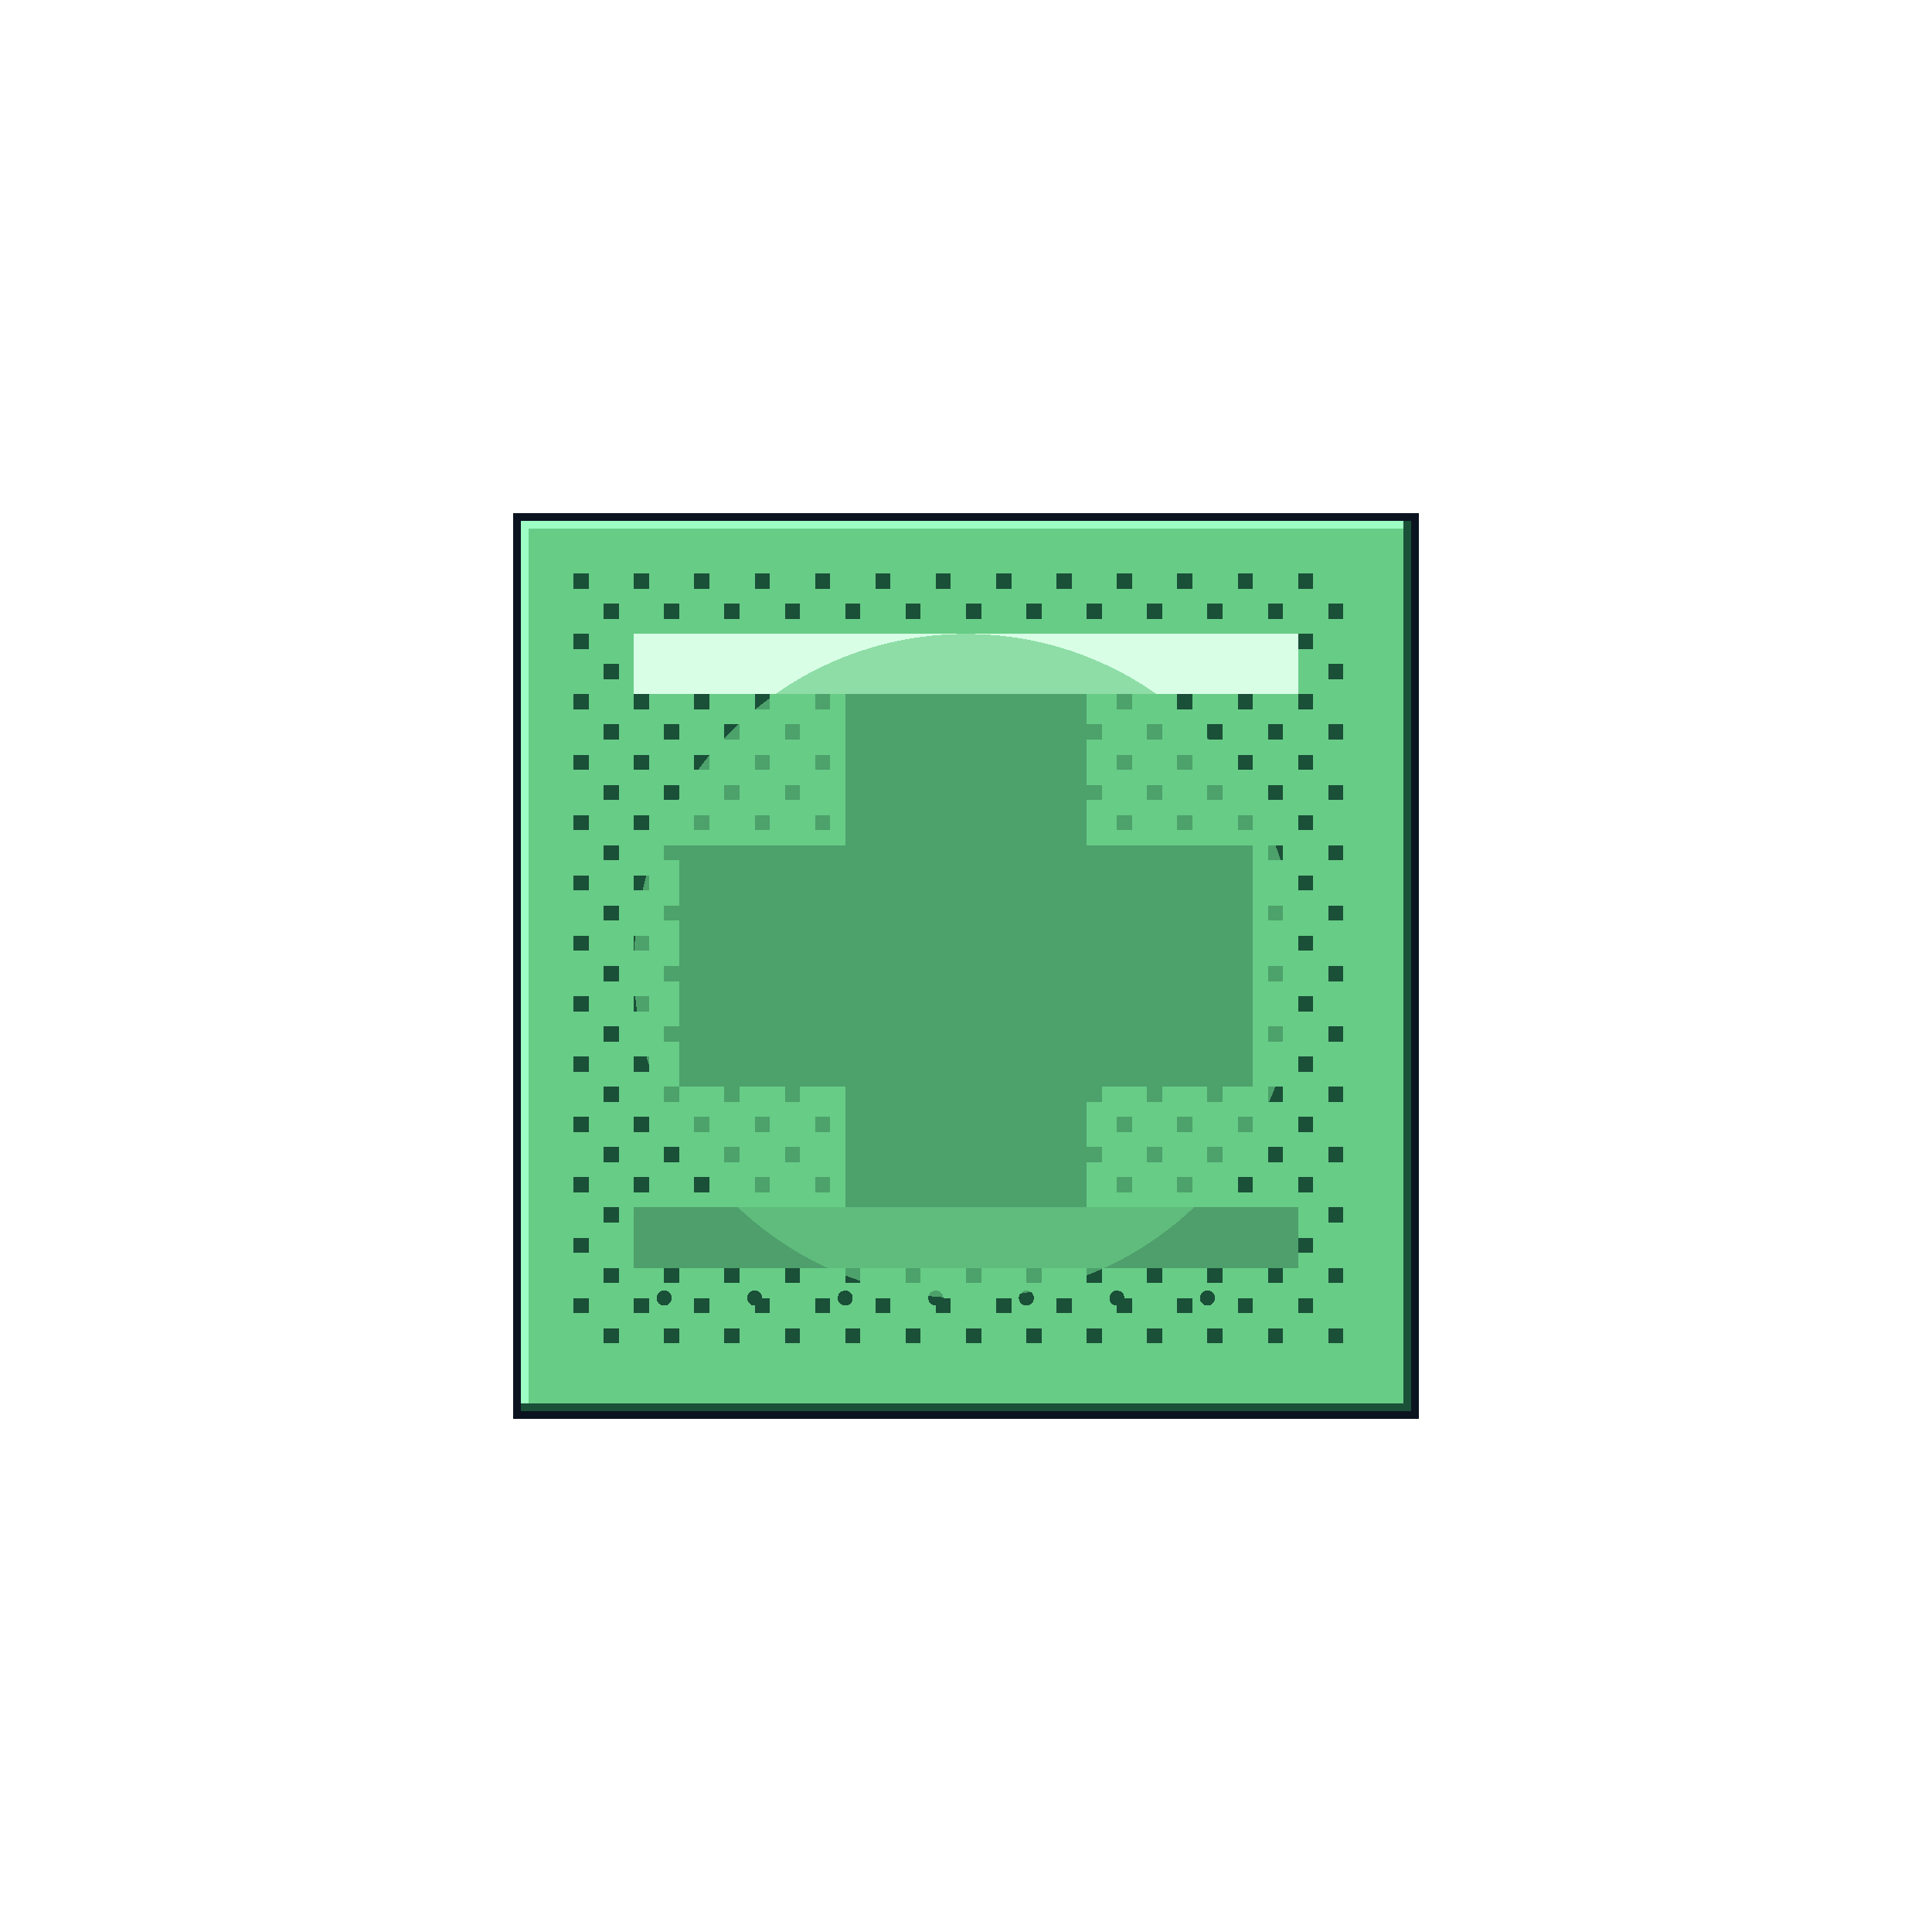
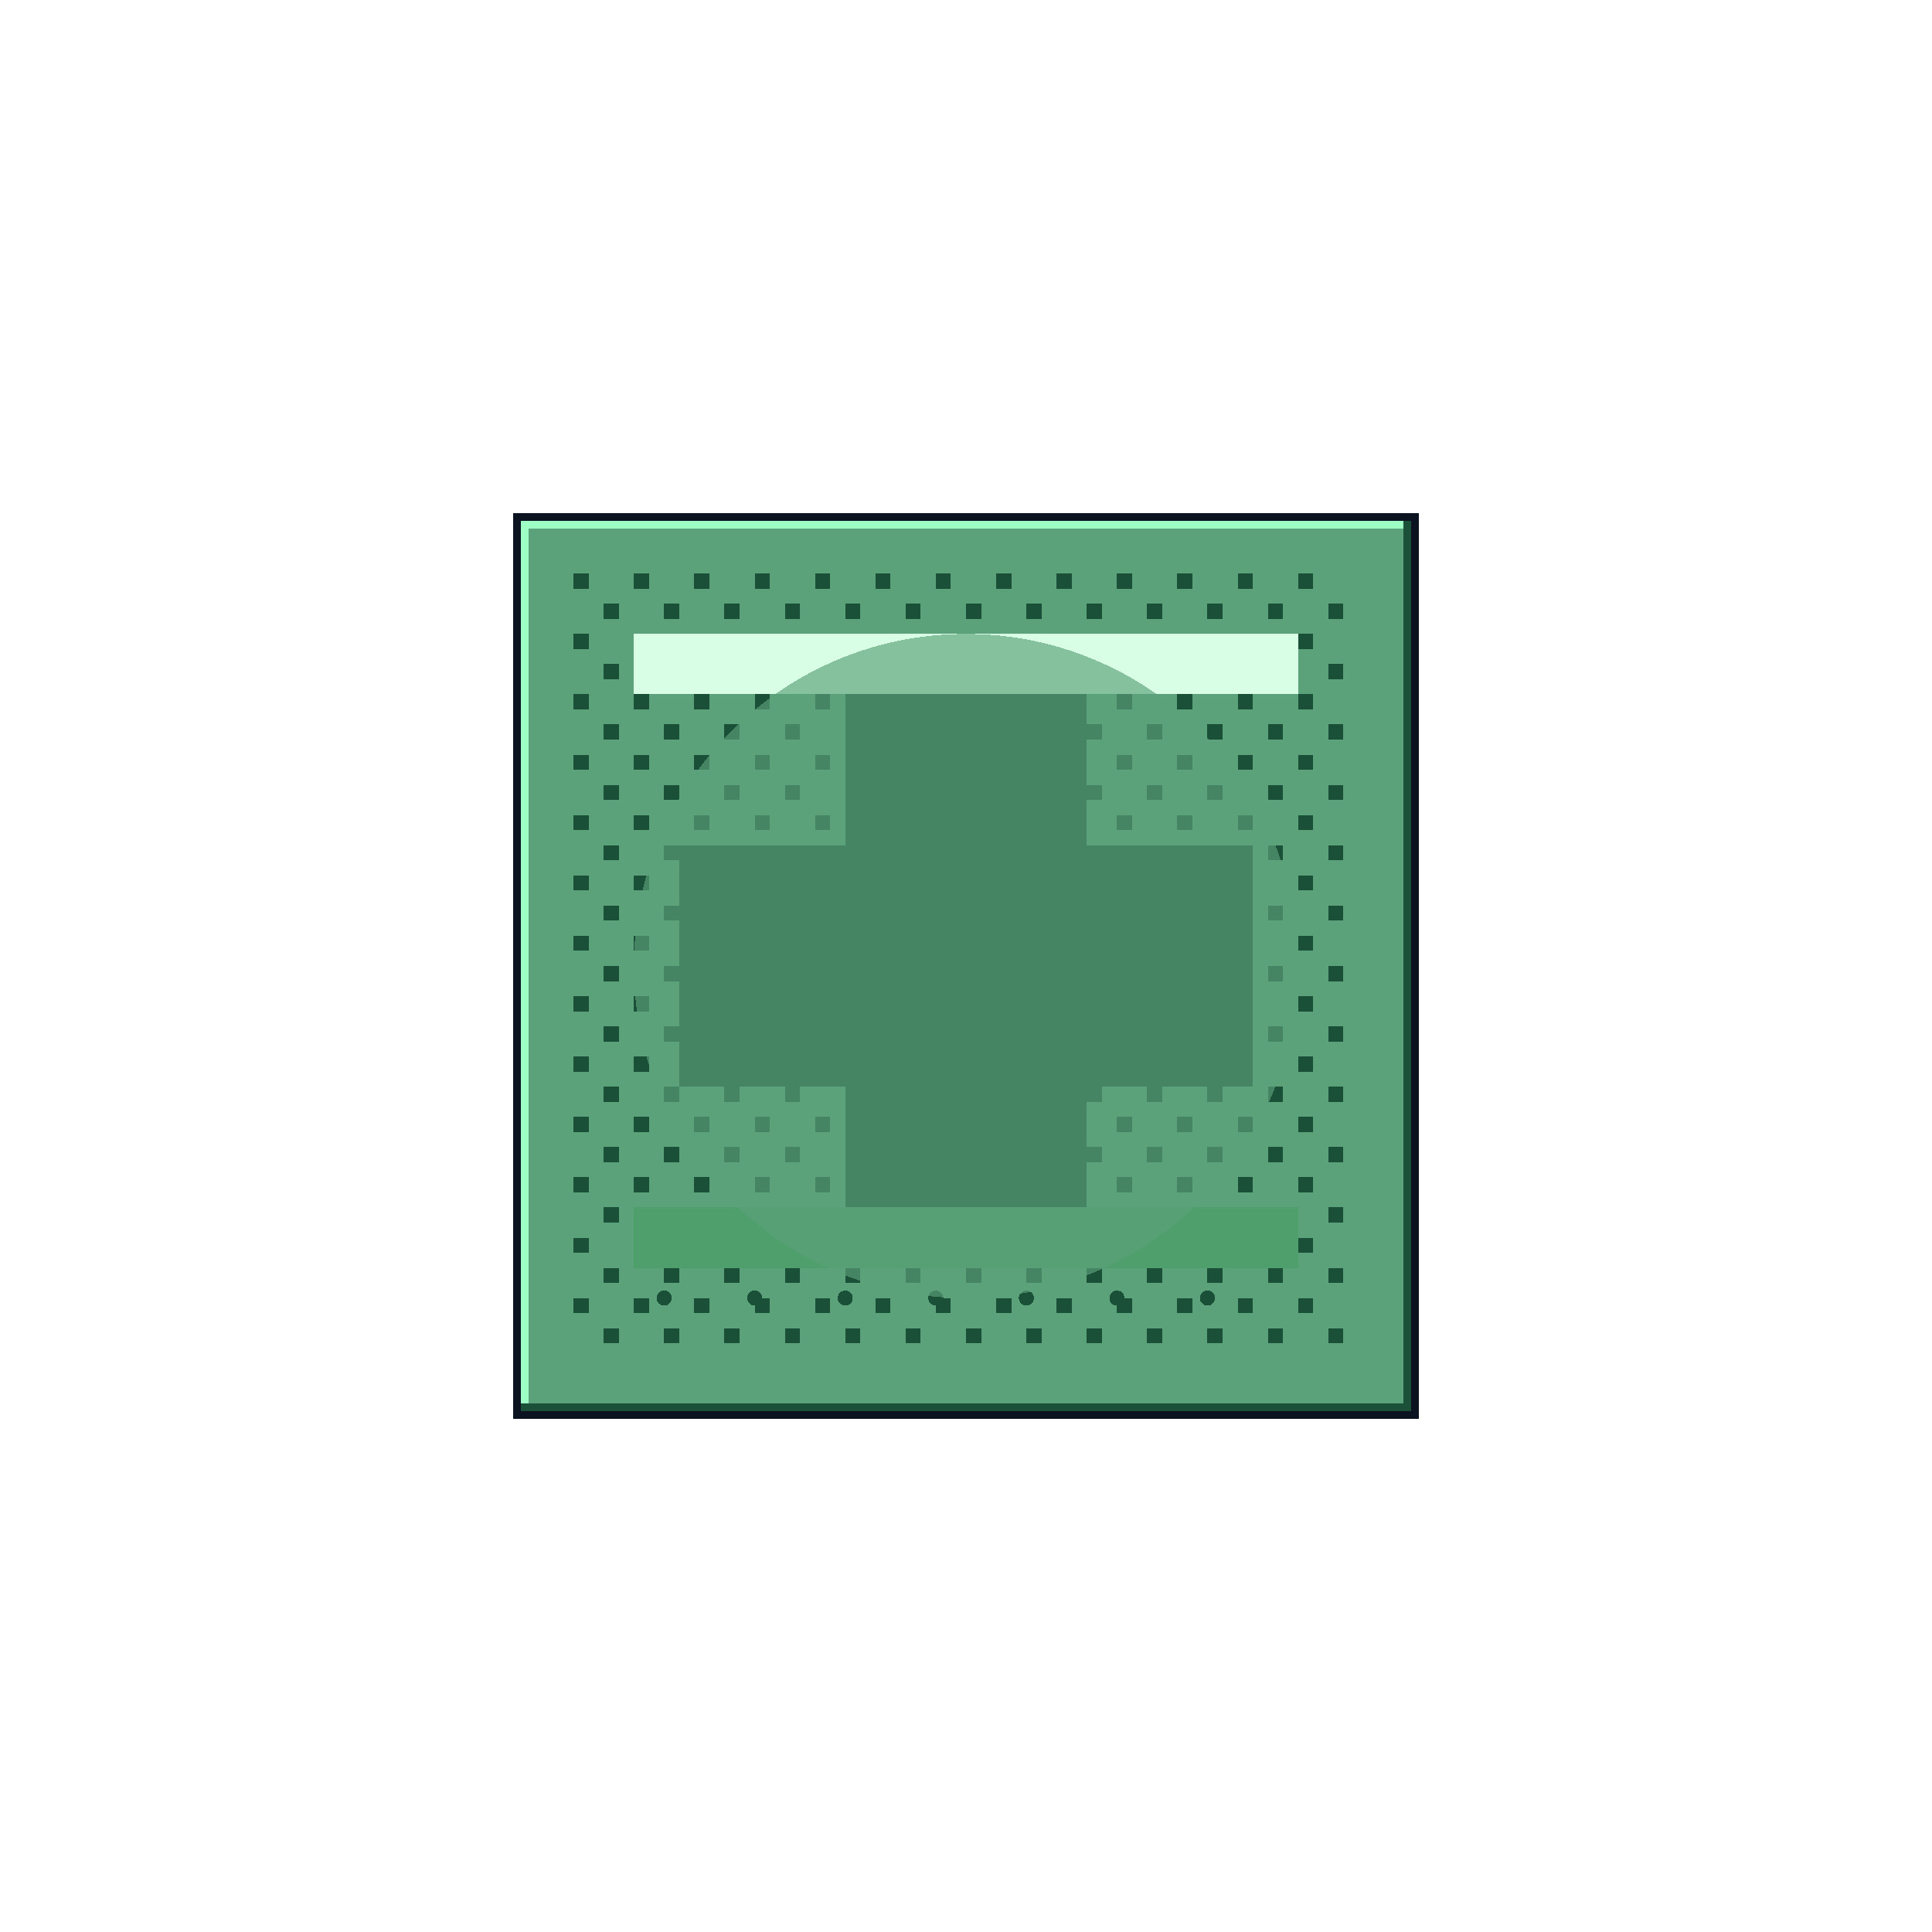
<svg xmlns="http://www.w3.org/2000/svg" width="256" height="256" viewBox="0 0 256 256" shape-rendering="crispEdges">
  <rect x="68" y="68" width="120" height="120" fill="#0b1320" />
-   <rect x="69" y="69" width="118" height="118" fill="#67cc86" />
+   <rect x="69" y="69" width="118" height="118" fill="#5ba17a" />
  <rect x="69" y="69" width="118" height="1" fill="#9dffc3" />
  <rect x="69" y="69" width="1" height="118" fill="#9dffc3" />
  <rect x="69" y="186" width="118" height="1" fill="#1a4f38" />
  <rect x="186" y="69" width="1" height="118" fill="#1a4f38" />
  <rect x="112" y="90" width="32" height="76" fill="#1a4f38" />
  <rect x="90" y="112" width="76" height="32" fill="#1a4f38" />
  <rect x="76" y="76" width="2" height="2" fill="#1a4f38" />
  <rect x="84" y="76" width="2" height="2" fill="#1a4f38" />
  <rect x="92" y="76" width="2" height="2" fill="#1a4f38" />
  <rect x="100" y="76" width="2" height="2" fill="#1a4f38" />
  <rect x="108" y="76" width="2" height="2" fill="#1a4f38" />
  <rect x="116" y="76" width="2" height="2" fill="#1a4f38" />
  <rect x="124" y="76" width="2" height="2" fill="#1a4f38" />
  <rect x="132" y="76" width="2" height="2" fill="#1a4f38" />
  <rect x="140" y="76" width="2" height="2" fill="#1a4f38" />
  <rect x="148" y="76" width="2" height="2" fill="#1a4f38" />
  <rect x="156" y="76" width="2" height="2" fill="#1a4f38" />
  <rect x="164" y="76" width="2" height="2" fill="#1a4f38" />
  <rect x="172" y="76" width="2" height="2" fill="#1a4f38" />
  <rect x="80" y="80" width="2" height="2" fill="#1a4f38" />
  <rect x="88" y="80" width="2" height="2" fill="#1a4f38" />
  <rect x="96" y="80" width="2" height="2" fill="#1a4f38" />
  <rect x="104" y="80" width="2" height="2" fill="#1a4f38" />
  <rect x="112" y="80" width="2" height="2" fill="#1a4f38" />
  <rect x="120" y="80" width="2" height="2" fill="#1a4f38" />
  <rect x="128" y="80" width="2" height="2" fill="#1a4f38" />
  <rect x="136" y="80" width="2" height="2" fill="#1a4f38" />
  <rect x="144" y="80" width="2" height="2" fill="#1a4f38" />
  <rect x="152" y="80" width="2" height="2" fill="#1a4f38" />
  <rect x="160" y="80" width="2" height="2" fill="#1a4f38" />
  <rect x="168" y="80" width="2" height="2" fill="#1a4f38" />
  <rect x="176" y="80" width="2" height="2" fill="#1a4f38" />
  <rect x="76" y="84" width="2" height="2" fill="#1a4f38" />
  <rect x="84" y="84" width="2" height="2" fill="#1a4f38" />
  <rect x="92" y="84" width="2" height="2" fill="#1a4f38" />
  <rect x="100" y="84" width="2" height="2" fill="#1a4f38" />
  <rect x="108" y="84" width="2" height="2" fill="#1a4f38" />
  <rect x="116" y="84" width="2" height="2" fill="#1a4f38" />
  <rect x="124" y="84" width="2" height="2" fill="#1a4f38" />
  <rect x="132" y="84" width="2" height="2" fill="#1a4f38" />
  <rect x="140" y="84" width="2" height="2" fill="#1a4f38" />
  <rect x="148" y="84" width="2" height="2" fill="#1a4f38" />
  <rect x="156" y="84" width="2" height="2" fill="#1a4f38" />
  <rect x="164" y="84" width="2" height="2" fill="#1a4f38" />
  <rect x="172" y="84" width="2" height="2" fill="#1a4f38" />
  <rect x="80" y="88" width="2" height="2" fill="#1a4f38" />
  <rect x="88" y="88" width="2" height="2" fill="#1a4f38" />
  <rect x="96" y="88" width="2" height="2" fill="#1a4f38" />
  <rect x="104" y="88" width="2" height="2" fill="#1a4f38" />
  <rect x="112" y="88" width="2" height="2" fill="#1a4f38" />
  <rect x="120" y="88" width="2" height="2" fill="#1a4f38" />
  <rect x="128" y="88" width="2" height="2" fill="#1a4f38" />
  <rect x="136" y="88" width="2" height="2" fill="#1a4f38" />
  <rect x="144" y="88" width="2" height="2" fill="#1a4f38" />
  <rect x="152" y="88" width="2" height="2" fill="#1a4f38" />
  <rect x="160" y="88" width="2" height="2" fill="#1a4f38" />
  <rect x="168" y="88" width="2" height="2" fill="#1a4f38" />
  <rect x="176" y="88" width="2" height="2" fill="#1a4f38" />
  <rect x="76" y="92" width="2" height="2" fill="#1a4f38" />
  <rect x="84" y="92" width="2" height="2" fill="#1a4f38" />
  <rect x="92" y="92" width="2" height="2" fill="#1a4f38" />
  <rect x="100" y="92" width="2" height="2" fill="#1a4f38" />
  <rect x="108" y="92" width="2" height="2" fill="#1a4f38" />
  <rect x="116" y="92" width="2" height="2" fill="#1a4f38" />
  <rect x="124" y="92" width="2" height="2" fill="#1a4f38" />
  <rect x="132" y="92" width="2" height="2" fill="#1a4f38" />
  <rect x="140" y="92" width="2" height="2" fill="#1a4f38" />
  <rect x="148" y="92" width="2" height="2" fill="#1a4f38" />
  <rect x="156" y="92" width="2" height="2" fill="#1a4f38" />
  <rect x="164" y="92" width="2" height="2" fill="#1a4f38" />
  <rect x="172" y="92" width="2" height="2" fill="#1a4f38" />
  <rect x="80" y="96" width="2" height="2" fill="#1a4f38" />
  <rect x="88" y="96" width="2" height="2" fill="#1a4f38" />
  <rect x="96" y="96" width="2" height="2" fill="#1a4f38" />
  <rect x="104" y="96" width="2" height="2" fill="#1a4f38" />
  <rect x="112" y="96" width="2" height="2" fill="#1a4f38" />
  <rect x="120" y="96" width="2" height="2" fill="#1a4f38" />
  <rect x="128" y="96" width="2" height="2" fill="#1a4f38" />
  <rect x="136" y="96" width="2" height="2" fill="#1a4f38" />
  <rect x="144" y="96" width="2" height="2" fill="#1a4f38" />
  <rect x="152" y="96" width="2" height="2" fill="#1a4f38" />
  <rect x="160" y="96" width="2" height="2" fill="#1a4f38" />
  <rect x="168" y="96" width="2" height="2" fill="#1a4f38" />
  <rect x="176" y="96" width="2" height="2" fill="#1a4f38" />
  <rect x="76" y="100" width="2" height="2" fill="#1a4f38" />
  <rect x="84" y="100" width="2" height="2" fill="#1a4f38" />
  <rect x="92" y="100" width="2" height="2" fill="#1a4f38" />
  <rect x="100" y="100" width="2" height="2" fill="#1a4f38" />
  <rect x="108" y="100" width="2" height="2" fill="#1a4f38" />
  <rect x="116" y="100" width="2" height="2" fill="#1a4f38" />
  <rect x="124" y="100" width="2" height="2" fill="#1a4f38" />
  <rect x="132" y="100" width="2" height="2" fill="#1a4f38" />
  <rect x="140" y="100" width="2" height="2" fill="#1a4f38" />
  <rect x="148" y="100" width="2" height="2" fill="#1a4f38" />
  <rect x="156" y="100" width="2" height="2" fill="#1a4f38" />
  <rect x="164" y="100" width="2" height="2" fill="#1a4f38" />
  <rect x="172" y="100" width="2" height="2" fill="#1a4f38" />
  <rect x="80" y="104" width="2" height="2" fill="#1a4f38" />
  <rect x="88" y="104" width="2" height="2" fill="#1a4f38" />
  <rect x="96" y="104" width="2" height="2" fill="#1a4f38" />
  <rect x="104" y="104" width="2" height="2" fill="#1a4f38" />
  <rect x="112" y="104" width="2" height="2" fill="#1a4f38" />
  <rect x="120" y="104" width="2" height="2" fill="#1a4f38" />
  <rect x="128" y="104" width="2" height="2" fill="#1a4f38" />
  <rect x="136" y="104" width="2" height="2" fill="#1a4f38" />
  <rect x="144" y="104" width="2" height="2" fill="#1a4f38" />
  <rect x="152" y="104" width="2" height="2" fill="#1a4f38" />
  <rect x="160" y="104" width="2" height="2" fill="#1a4f38" />
  <rect x="168" y="104" width="2" height="2" fill="#1a4f38" />
  <rect x="176" y="104" width="2" height="2" fill="#1a4f38" />
  <rect x="76" y="108" width="2" height="2" fill="#1a4f38" />
  <rect x="84" y="108" width="2" height="2" fill="#1a4f38" />
  <rect x="92" y="108" width="2" height="2" fill="#1a4f38" />
  <rect x="100" y="108" width="2" height="2" fill="#1a4f38" />
  <rect x="108" y="108" width="2" height="2" fill="#1a4f38" />
  <rect x="116" y="108" width="2" height="2" fill="#1a4f38" />
  <rect x="124" y="108" width="2" height="2" fill="#1a4f38" />
  <rect x="132" y="108" width="2" height="2" fill="#1a4f38" />
  <rect x="140" y="108" width="2" height="2" fill="#1a4f38" />
  <rect x="148" y="108" width="2" height="2" fill="#1a4f38" />
  <rect x="156" y="108" width="2" height="2" fill="#1a4f38" />
  <rect x="164" y="108" width="2" height="2" fill="#1a4f38" />
  <rect x="172" y="108" width="2" height="2" fill="#1a4f38" />
  <rect x="80" y="112" width="2" height="2" fill="#1a4f38" />
  <rect x="88" y="112" width="2" height="2" fill="#1a4f38" />
  <rect x="96" y="112" width="2" height="2" fill="#1a4f38" />
  <rect x="104" y="112" width="2" height="2" fill="#1a4f38" />
  <rect x="112" y="112" width="2" height="2" fill="#1a4f38" />
  <rect x="120" y="112" width="2" height="2" fill="#1a4f38" />
  <rect x="128" y="112" width="2" height="2" fill="#1a4f38" />
  <rect x="136" y="112" width="2" height="2" fill="#1a4f38" />
  <rect x="144" y="112" width="2" height="2" fill="#1a4f38" />
  <rect x="152" y="112" width="2" height="2" fill="#1a4f38" />
  <rect x="160" y="112" width="2" height="2" fill="#1a4f38" />
  <rect x="168" y="112" width="2" height="2" fill="#1a4f38" />
  <rect x="176" y="112" width="2" height="2" fill="#1a4f38" />
  <rect x="76" y="116" width="2" height="2" fill="#1a4f38" />
  <rect x="84" y="116" width="2" height="2" fill="#1a4f38" />
  <rect x="92" y="116" width="2" height="2" fill="#1a4f38" />
  <rect x="100" y="116" width="2" height="2" fill="#1a4f38" />
  <rect x="108" y="116" width="2" height="2" fill="#1a4f38" />
  <rect x="116" y="116" width="2" height="2" fill="#1a4f38" />
  <rect x="124" y="116" width="2" height="2" fill="#1a4f38" />
  <rect x="132" y="116" width="2" height="2" fill="#1a4f38" />
  <rect x="140" y="116" width="2" height="2" fill="#1a4f38" />
  <rect x="148" y="116" width="2" height="2" fill="#1a4f38" />
  <rect x="156" y="116" width="2" height="2" fill="#1a4f38" />
  <rect x="164" y="116" width="2" height="2" fill="#1a4f38" />
  <rect x="172" y="116" width="2" height="2" fill="#1a4f38" />
  <rect x="80" y="120" width="2" height="2" fill="#1a4f38" />
  <rect x="88" y="120" width="2" height="2" fill="#1a4f38" />
  <rect x="96" y="120" width="2" height="2" fill="#1a4f38" />
  <rect x="104" y="120" width="2" height="2" fill="#1a4f38" />
  <rect x="112" y="120" width="2" height="2" fill="#1a4f38" />
  <rect x="120" y="120" width="2" height="2" fill="#1a4f38" />
  <rect x="128" y="120" width="2" height="2" fill="#1a4f38" />
  <rect x="136" y="120" width="2" height="2" fill="#1a4f38" />
  <rect x="144" y="120" width="2" height="2" fill="#1a4f38" />
  <rect x="152" y="120" width="2" height="2" fill="#1a4f38" />
  <rect x="160" y="120" width="2" height="2" fill="#1a4f38" />
  <rect x="168" y="120" width="2" height="2" fill="#1a4f38" />
  <rect x="176" y="120" width="2" height="2" fill="#1a4f38" />
  <rect x="76" y="124" width="2" height="2" fill="#1a4f38" />
  <rect x="84" y="124" width="2" height="2" fill="#1a4f38" />
  <rect x="92" y="124" width="2" height="2" fill="#1a4f38" />
  <rect x="100" y="124" width="2" height="2" fill="#1a4f38" />
  <rect x="108" y="124" width="2" height="2" fill="#1a4f38" />
  <rect x="116" y="124" width="2" height="2" fill="#1a4f38" />
  <rect x="124" y="124" width="2" height="2" fill="#1a4f38" />
  <rect x="132" y="124" width="2" height="2" fill="#1a4f38" />
  <rect x="140" y="124" width="2" height="2" fill="#1a4f38" />
  <rect x="148" y="124" width="2" height="2" fill="#1a4f38" />
  <rect x="156" y="124" width="2" height="2" fill="#1a4f38" />
  <rect x="164" y="124" width="2" height="2" fill="#1a4f38" />
  <rect x="172" y="124" width="2" height="2" fill="#1a4f38" />
  <rect x="80" y="128" width="2" height="2" fill="#1a4f38" />
  <rect x="88" y="128" width="2" height="2" fill="#1a4f38" />
  <rect x="96" y="128" width="2" height="2" fill="#1a4f38" />
  <rect x="104" y="128" width="2" height="2" fill="#1a4f38" />
  <rect x="112" y="128" width="2" height="2" fill="#1a4f38" />
  <rect x="120" y="128" width="2" height="2" fill="#1a4f38" />
  <rect x="128" y="128" width="2" height="2" fill="#1a4f38" />
  <rect x="136" y="128" width="2" height="2" fill="#1a4f38" />
  <rect x="144" y="128" width="2" height="2" fill="#1a4f38" />
  <rect x="152" y="128" width="2" height="2" fill="#1a4f38" />
  <rect x="160" y="128" width="2" height="2" fill="#1a4f38" />
  <rect x="168" y="128" width="2" height="2" fill="#1a4f38" />
  <rect x="176" y="128" width="2" height="2" fill="#1a4f38" />
  <rect x="76" y="132" width="2" height="2" fill="#1a4f38" />
  <rect x="84" y="132" width="2" height="2" fill="#1a4f38" />
  <rect x="92" y="132" width="2" height="2" fill="#1a4f38" />
  <rect x="100" y="132" width="2" height="2" fill="#1a4f38" />
  <rect x="108" y="132" width="2" height="2" fill="#1a4f38" />
  <rect x="116" y="132" width="2" height="2" fill="#1a4f38" />
  <rect x="124" y="132" width="2" height="2" fill="#1a4f38" />
  <rect x="132" y="132" width="2" height="2" fill="#1a4f38" />
  <rect x="140" y="132" width="2" height="2" fill="#1a4f38" />
  <rect x="148" y="132" width="2" height="2" fill="#1a4f38" />
  <rect x="156" y="132" width="2" height="2" fill="#1a4f38" />
  <rect x="164" y="132" width="2" height="2" fill="#1a4f38" />
  <rect x="172" y="132" width="2" height="2" fill="#1a4f38" />
  <rect x="80" y="136" width="2" height="2" fill="#1a4f38" />
  <rect x="88" y="136" width="2" height="2" fill="#1a4f38" />
  <rect x="96" y="136" width="2" height="2" fill="#1a4f38" />
  <rect x="104" y="136" width="2" height="2" fill="#1a4f38" />
  <rect x="112" y="136" width="2" height="2" fill="#1a4f38" />
  <rect x="120" y="136" width="2" height="2" fill="#1a4f38" />
  <rect x="128" y="136" width="2" height="2" fill="#1a4f38" />
  <rect x="136" y="136" width="2" height="2" fill="#1a4f38" />
  <rect x="144" y="136" width="2" height="2" fill="#1a4f38" />
  <rect x="152" y="136" width="2" height="2" fill="#1a4f38" />
  <rect x="160" y="136" width="2" height="2" fill="#1a4f38" />
  <rect x="168" y="136" width="2" height="2" fill="#1a4f38" />
  <rect x="176" y="136" width="2" height="2" fill="#1a4f38" />
  <rect x="76" y="140" width="2" height="2" fill="#1a4f38" />
  <rect x="84" y="140" width="2" height="2" fill="#1a4f38" />
  <rect x="92" y="140" width="2" height="2" fill="#1a4f38" />
  <rect x="100" y="140" width="2" height="2" fill="#1a4f38" />
  <rect x="108" y="140" width="2" height="2" fill="#1a4f38" />
  <rect x="116" y="140" width="2" height="2" fill="#1a4f38" />
  <rect x="124" y="140" width="2" height="2" fill="#1a4f38" />
  <rect x="132" y="140" width="2" height="2" fill="#1a4f38" />
  <rect x="140" y="140" width="2" height="2" fill="#1a4f38" />
  <rect x="148" y="140" width="2" height="2" fill="#1a4f38" />
  <rect x="156" y="140" width="2" height="2" fill="#1a4f38" />
  <rect x="164" y="140" width="2" height="2" fill="#1a4f38" />
  <rect x="172" y="140" width="2" height="2" fill="#1a4f38" />
  <rect x="80" y="144" width="2" height="2" fill="#1a4f38" />
  <rect x="88" y="144" width="2" height="2" fill="#1a4f38" />
  <rect x="96" y="144" width="2" height="2" fill="#1a4f38" />
  <rect x="104" y="144" width="2" height="2" fill="#1a4f38" />
  <rect x="112" y="144" width="2" height="2" fill="#1a4f38" />
  <rect x="120" y="144" width="2" height="2" fill="#1a4f38" />
  <rect x="128" y="144" width="2" height="2" fill="#1a4f38" />
  <rect x="136" y="144" width="2" height="2" fill="#1a4f38" />
  <rect x="144" y="144" width="2" height="2" fill="#1a4f38" />
  <rect x="152" y="144" width="2" height="2" fill="#1a4f38" />
  <rect x="160" y="144" width="2" height="2" fill="#1a4f38" />
  <rect x="168" y="144" width="2" height="2" fill="#1a4f38" />
  <rect x="176" y="144" width="2" height="2" fill="#1a4f38" />
  <rect x="76" y="148" width="2" height="2" fill="#1a4f38" />
  <rect x="84" y="148" width="2" height="2" fill="#1a4f38" />
  <rect x="92" y="148" width="2" height="2" fill="#1a4f38" />
  <rect x="100" y="148" width="2" height="2" fill="#1a4f38" />
  <rect x="108" y="148" width="2" height="2" fill="#1a4f38" />
  <rect x="116" y="148" width="2" height="2" fill="#1a4f38" />
  <rect x="124" y="148" width="2" height="2" fill="#1a4f38" />
  <rect x="132" y="148" width="2" height="2" fill="#1a4f38" />
  <rect x="140" y="148" width="2" height="2" fill="#1a4f38" />
  <rect x="148" y="148" width="2" height="2" fill="#1a4f38" />
  <rect x="156" y="148" width="2" height="2" fill="#1a4f38" />
  <rect x="164" y="148" width="2" height="2" fill="#1a4f38" />
  <rect x="172" y="148" width="2" height="2" fill="#1a4f38" />
  <rect x="80" y="152" width="2" height="2" fill="#1a4f38" />
  <rect x="88" y="152" width="2" height="2" fill="#1a4f38" />
  <rect x="96" y="152" width="2" height="2" fill="#1a4f38" />
  <rect x="104" y="152" width="2" height="2" fill="#1a4f38" />
  <rect x="112" y="152" width="2" height="2" fill="#1a4f38" />
  <rect x="120" y="152" width="2" height="2" fill="#1a4f38" />
  <rect x="128" y="152" width="2" height="2" fill="#1a4f38" />
  <rect x="136" y="152" width="2" height="2" fill="#1a4f38" />
  <rect x="144" y="152" width="2" height="2" fill="#1a4f38" />
  <rect x="152" y="152" width="2" height="2" fill="#1a4f38" />
  <rect x="160" y="152" width="2" height="2" fill="#1a4f38" />
  <rect x="168" y="152" width="2" height="2" fill="#1a4f38" />
  <rect x="176" y="152" width="2" height="2" fill="#1a4f38" />
  <rect x="76" y="156" width="2" height="2" fill="#1a4f38" />
  <rect x="84" y="156" width="2" height="2" fill="#1a4f38" />
  <rect x="92" y="156" width="2" height="2" fill="#1a4f38" />
  <rect x="100" y="156" width="2" height="2" fill="#1a4f38" />
  <rect x="108" y="156" width="2" height="2" fill="#1a4f38" />
  <rect x="116" y="156" width="2" height="2" fill="#1a4f38" />
  <rect x="124" y="156" width="2" height="2" fill="#1a4f38" />
  <rect x="132" y="156" width="2" height="2" fill="#1a4f38" />
  <rect x="140" y="156" width="2" height="2" fill="#1a4f38" />
  <rect x="148" y="156" width="2" height="2" fill="#1a4f38" />
  <rect x="156" y="156" width="2" height="2" fill="#1a4f38" />
  <rect x="164" y="156" width="2" height="2" fill="#1a4f38" />
  <rect x="172" y="156" width="2" height="2" fill="#1a4f38" />
  <rect x="80" y="160" width="2" height="2" fill="#1a4f38" />
  <rect x="88" y="160" width="2" height="2" fill="#1a4f38" />
  <rect x="96" y="160" width="2" height="2" fill="#1a4f38" />
  <rect x="104" y="160" width="2" height="2" fill="#1a4f38" />
  <rect x="112" y="160" width="2" height="2" fill="#1a4f38" />
  <rect x="120" y="160" width="2" height="2" fill="#1a4f38" />
  <rect x="128" y="160" width="2" height="2" fill="#1a4f38" />
  <rect x="136" y="160" width="2" height="2" fill="#1a4f38" />
  <rect x="144" y="160" width="2" height="2" fill="#1a4f38" />
  <rect x="152" y="160" width="2" height="2" fill="#1a4f38" />
  <rect x="160" y="160" width="2" height="2" fill="#1a4f38" />
  <rect x="168" y="160" width="2" height="2" fill="#1a4f38" />
  <rect x="176" y="160" width="2" height="2" fill="#1a4f38" />
  <rect x="76" y="164" width="2" height="2" fill="#1a4f38" />
  <rect x="84" y="164" width="2" height="2" fill="#1a4f38" />
  <rect x="92" y="164" width="2" height="2" fill="#1a4f38" />
  <rect x="100" y="164" width="2" height="2" fill="#1a4f38" />
  <rect x="108" y="164" width="2" height="2" fill="#1a4f38" />
  <rect x="116" y="164" width="2" height="2" fill="#1a4f38" />
  <rect x="124" y="164" width="2" height="2" fill="#1a4f38" />
  <rect x="132" y="164" width="2" height="2" fill="#1a4f38" />
  <rect x="140" y="164" width="2" height="2" fill="#1a4f38" />
  <rect x="148" y="164" width="2" height="2" fill="#1a4f38" />
  <rect x="156" y="164" width="2" height="2" fill="#1a4f38" />
  <rect x="164" y="164" width="2" height="2" fill="#1a4f38" />
  <rect x="172" y="164" width="2" height="2" fill="#1a4f38" />
  <rect x="80" y="168" width="2" height="2" fill="#1a4f38" />
  <rect x="88" y="168" width="2" height="2" fill="#1a4f38" />
  <rect x="96" y="168" width="2" height="2" fill="#1a4f38" />
  <rect x="104" y="168" width="2" height="2" fill="#1a4f38" />
  <rect x="112" y="168" width="2" height="2" fill="#1a4f38" />
  <rect x="120" y="168" width="2" height="2" fill="#1a4f38" />
  <rect x="128" y="168" width="2" height="2" fill="#1a4f38" />
  <rect x="136" y="168" width="2" height="2" fill="#1a4f38" />
  <rect x="144" y="168" width="2" height="2" fill="#1a4f38" />
  <rect x="152" y="168" width="2" height="2" fill="#1a4f38" />
  <rect x="160" y="168" width="2" height="2" fill="#1a4f38" />
  <rect x="168" y="168" width="2" height="2" fill="#1a4f38" />
  <rect x="176" y="168" width="2" height="2" fill="#1a4f38" />
  <rect x="76" y="172" width="2" height="2" fill="#1a4f38" />
  <rect x="84" y="172" width="2" height="2" fill="#1a4f38" />
  <rect x="92" y="172" width="2" height="2" fill="#1a4f38" />
  <rect x="100" y="172" width="2" height="2" fill="#1a4f38" />
  <rect x="108" y="172" width="2" height="2" fill="#1a4f38" />
  <rect x="116" y="172" width="2" height="2" fill="#1a4f38" />
  <rect x="124" y="172" width="2" height="2" fill="#1a4f38" />
  <rect x="132" y="172" width="2" height="2" fill="#1a4f38" />
  <rect x="140" y="172" width="2" height="2" fill="#1a4f38" />
  <rect x="148" y="172" width="2" height="2" fill="#1a4f38" />
  <rect x="156" y="172" width="2" height="2" fill="#1a4f38" />
  <rect x="164" y="172" width="2" height="2" fill="#1a4f38" />
  <rect x="172" y="172" width="2" height="2" fill="#1a4f38" />
  <rect x="80" y="176" width="2" height="2" fill="#1a4f38" />
  <rect x="88" y="176" width="2" height="2" fill="#1a4f38" />
  <rect x="96" y="176" width="2" height="2" fill="#1a4f38" />
  <rect x="104" y="176" width="2" height="2" fill="#1a4f38" />
  <rect x="112" y="176" width="2" height="2" fill="#1a4f38" />
  <rect x="120" y="176" width="2" height="2" fill="#1a4f38" />
  <rect x="128" y="176" width="2" height="2" fill="#1a4f38" />
  <rect x="136" y="176" width="2" height="2" fill="#1a4f38" />
  <rect x="144" y="176" width="2" height="2" fill="#1a4f38" />
  <rect x="152" y="176" width="2" height="2" fill="#1a4f38" />
  <rect x="160" y="176" width="2" height="2" fill="#1a4f38" />
  <rect x="168" y="176" width="2" height="2" fill="#1a4f38" />
  <rect x="176" y="176" width="2" height="2" fill="#1a4f38" />
  <rect x="84" y="84" width="88" height="8" fill="#d8ffe6" />
  <rect x="84" y="160" width="88" height="8" fill="#4e9f6b" />
  <circle cx="88" cy="172" r="1" fill="#1a4f38" />
  <circle cx="100" cy="172" r="1" fill="#1a4f38" />
  <circle cx="112" cy="172" r="1" fill="#1a4f38" />
  <circle cx="124" cy="172" r="1" fill="#1a4f38" />
  <circle cx="136" cy="172" r="1" fill="#1a4f38" />
  <circle cx="148" cy="172" r="1" fill="#1a4f38" />
  <circle cx="160" cy="172" r="1" fill="#1a4f38" />
-   <circle cx="128" cy="128" r="44" fill="#67cc86" opacity="0.66" />
+   <circle cx="128" cy="128" r="44" fill="#5ba17a" opacity="0.66" />
</svg>
